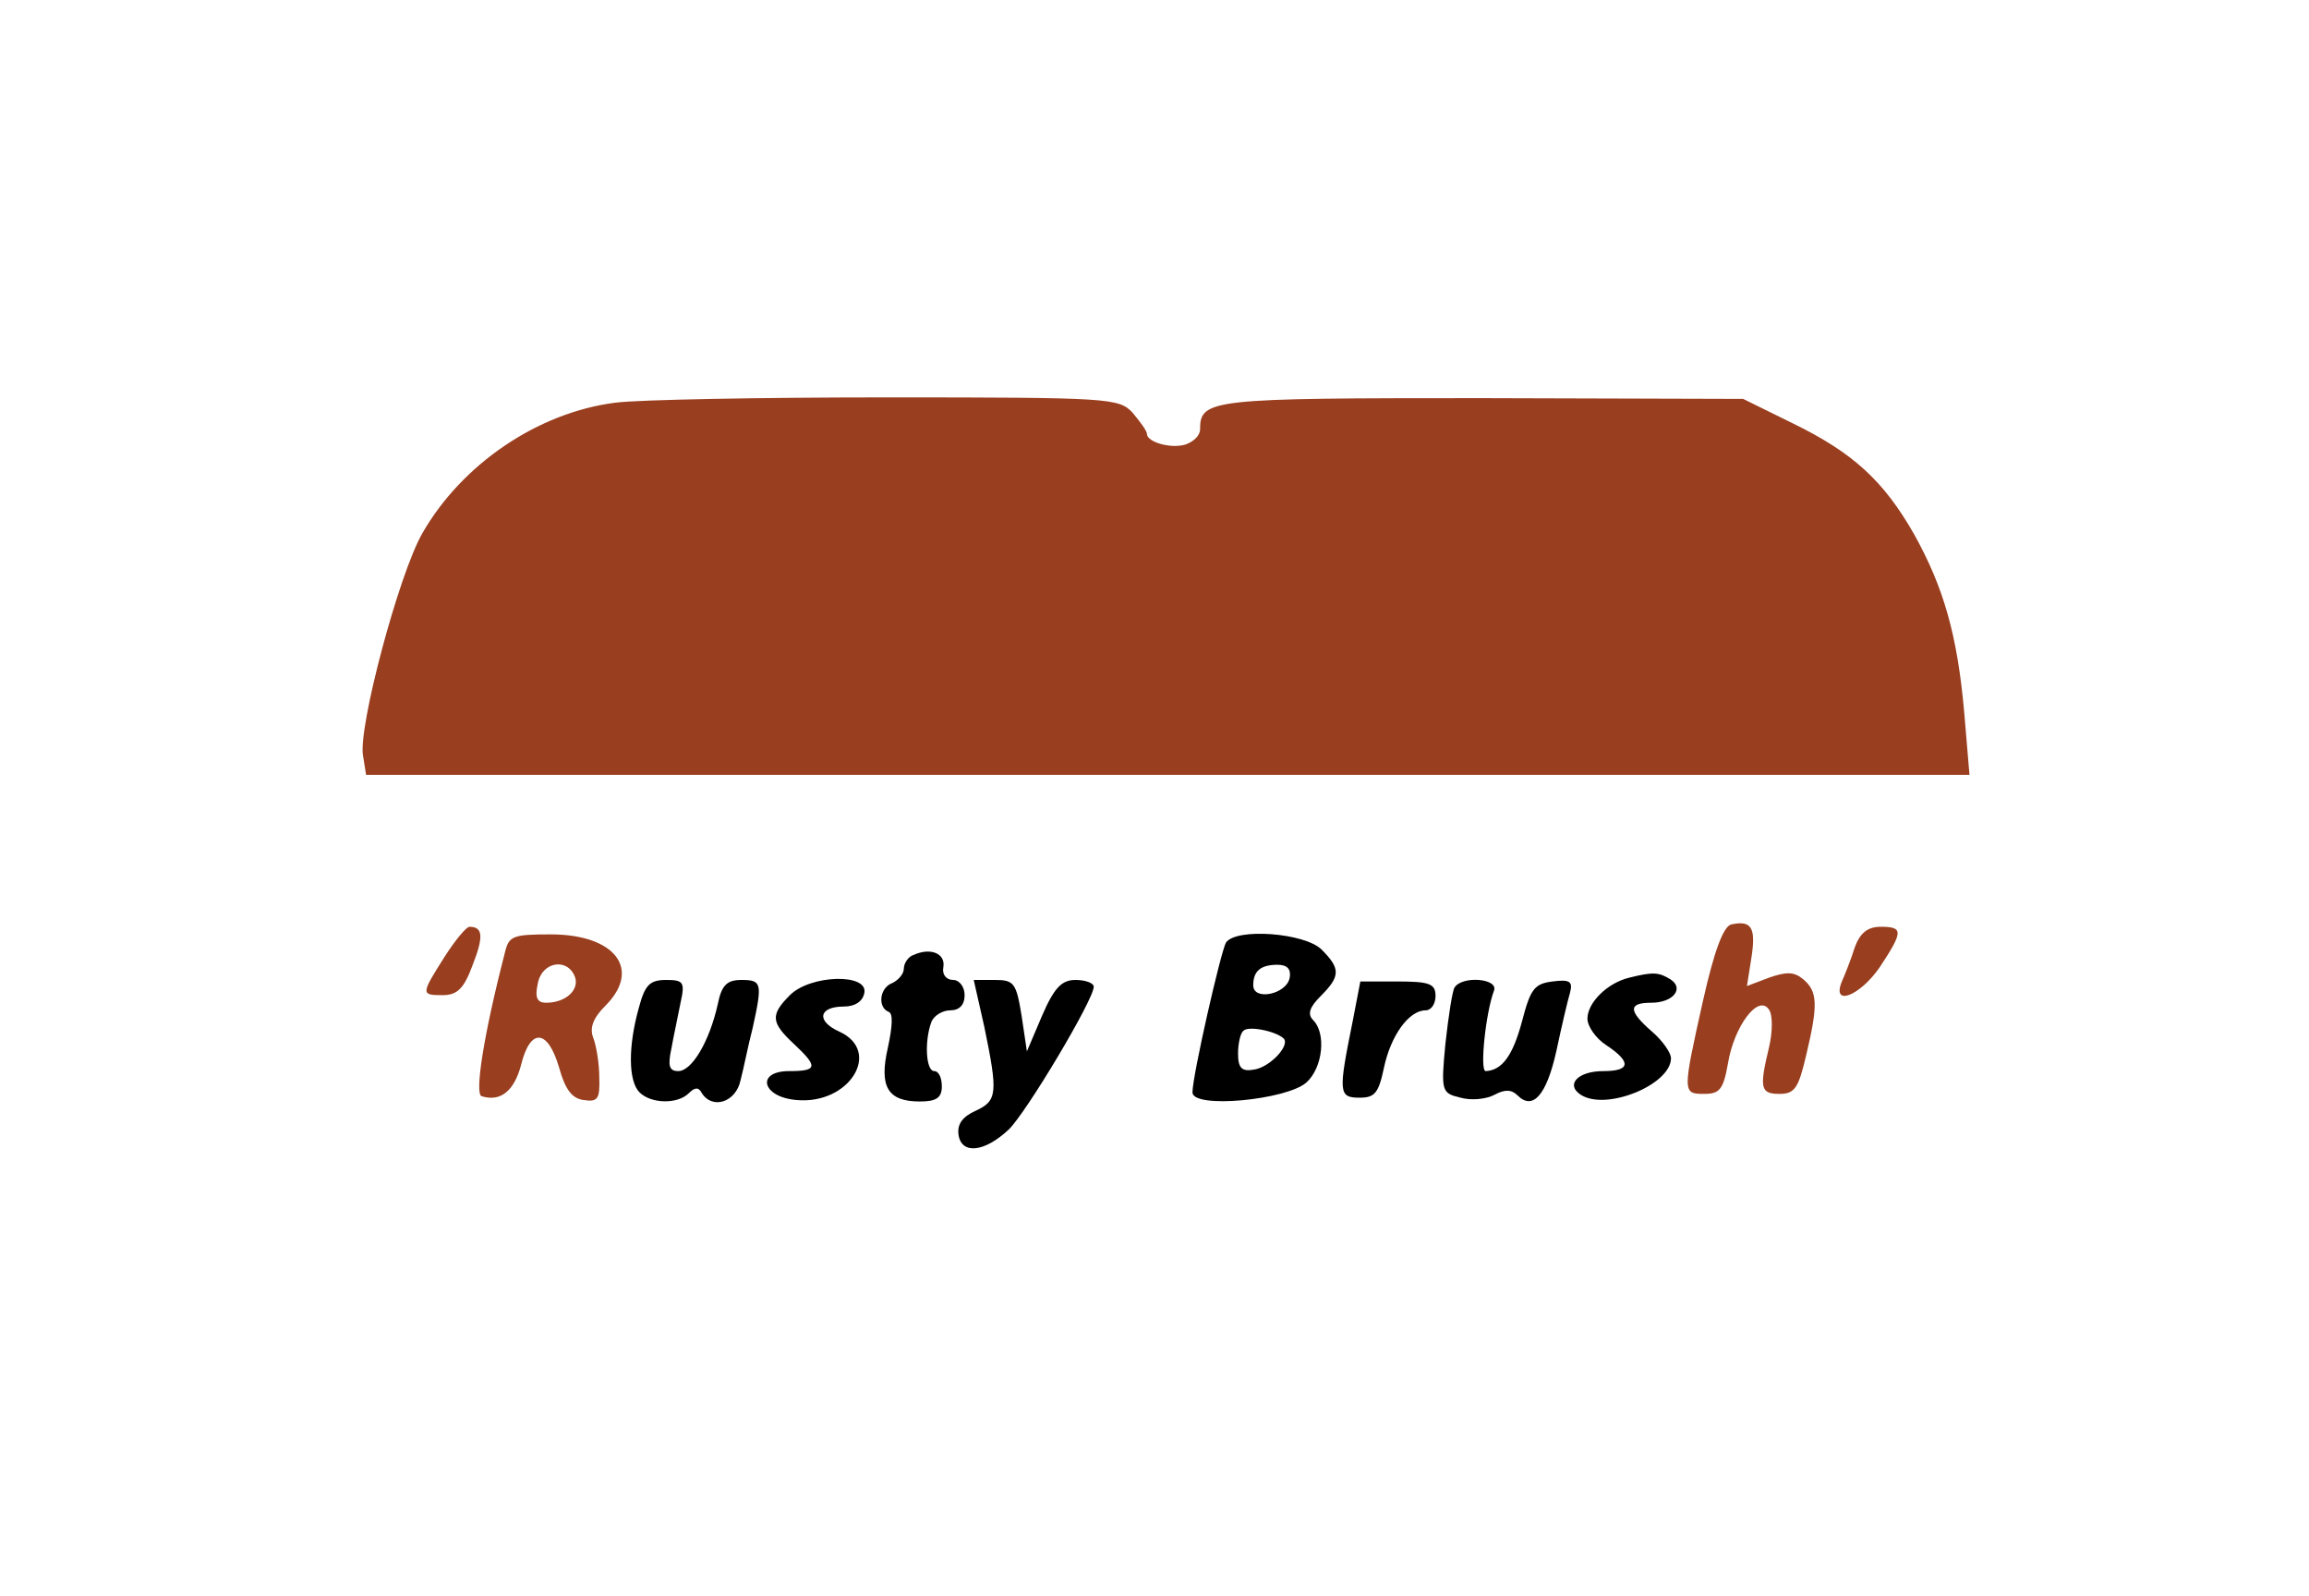
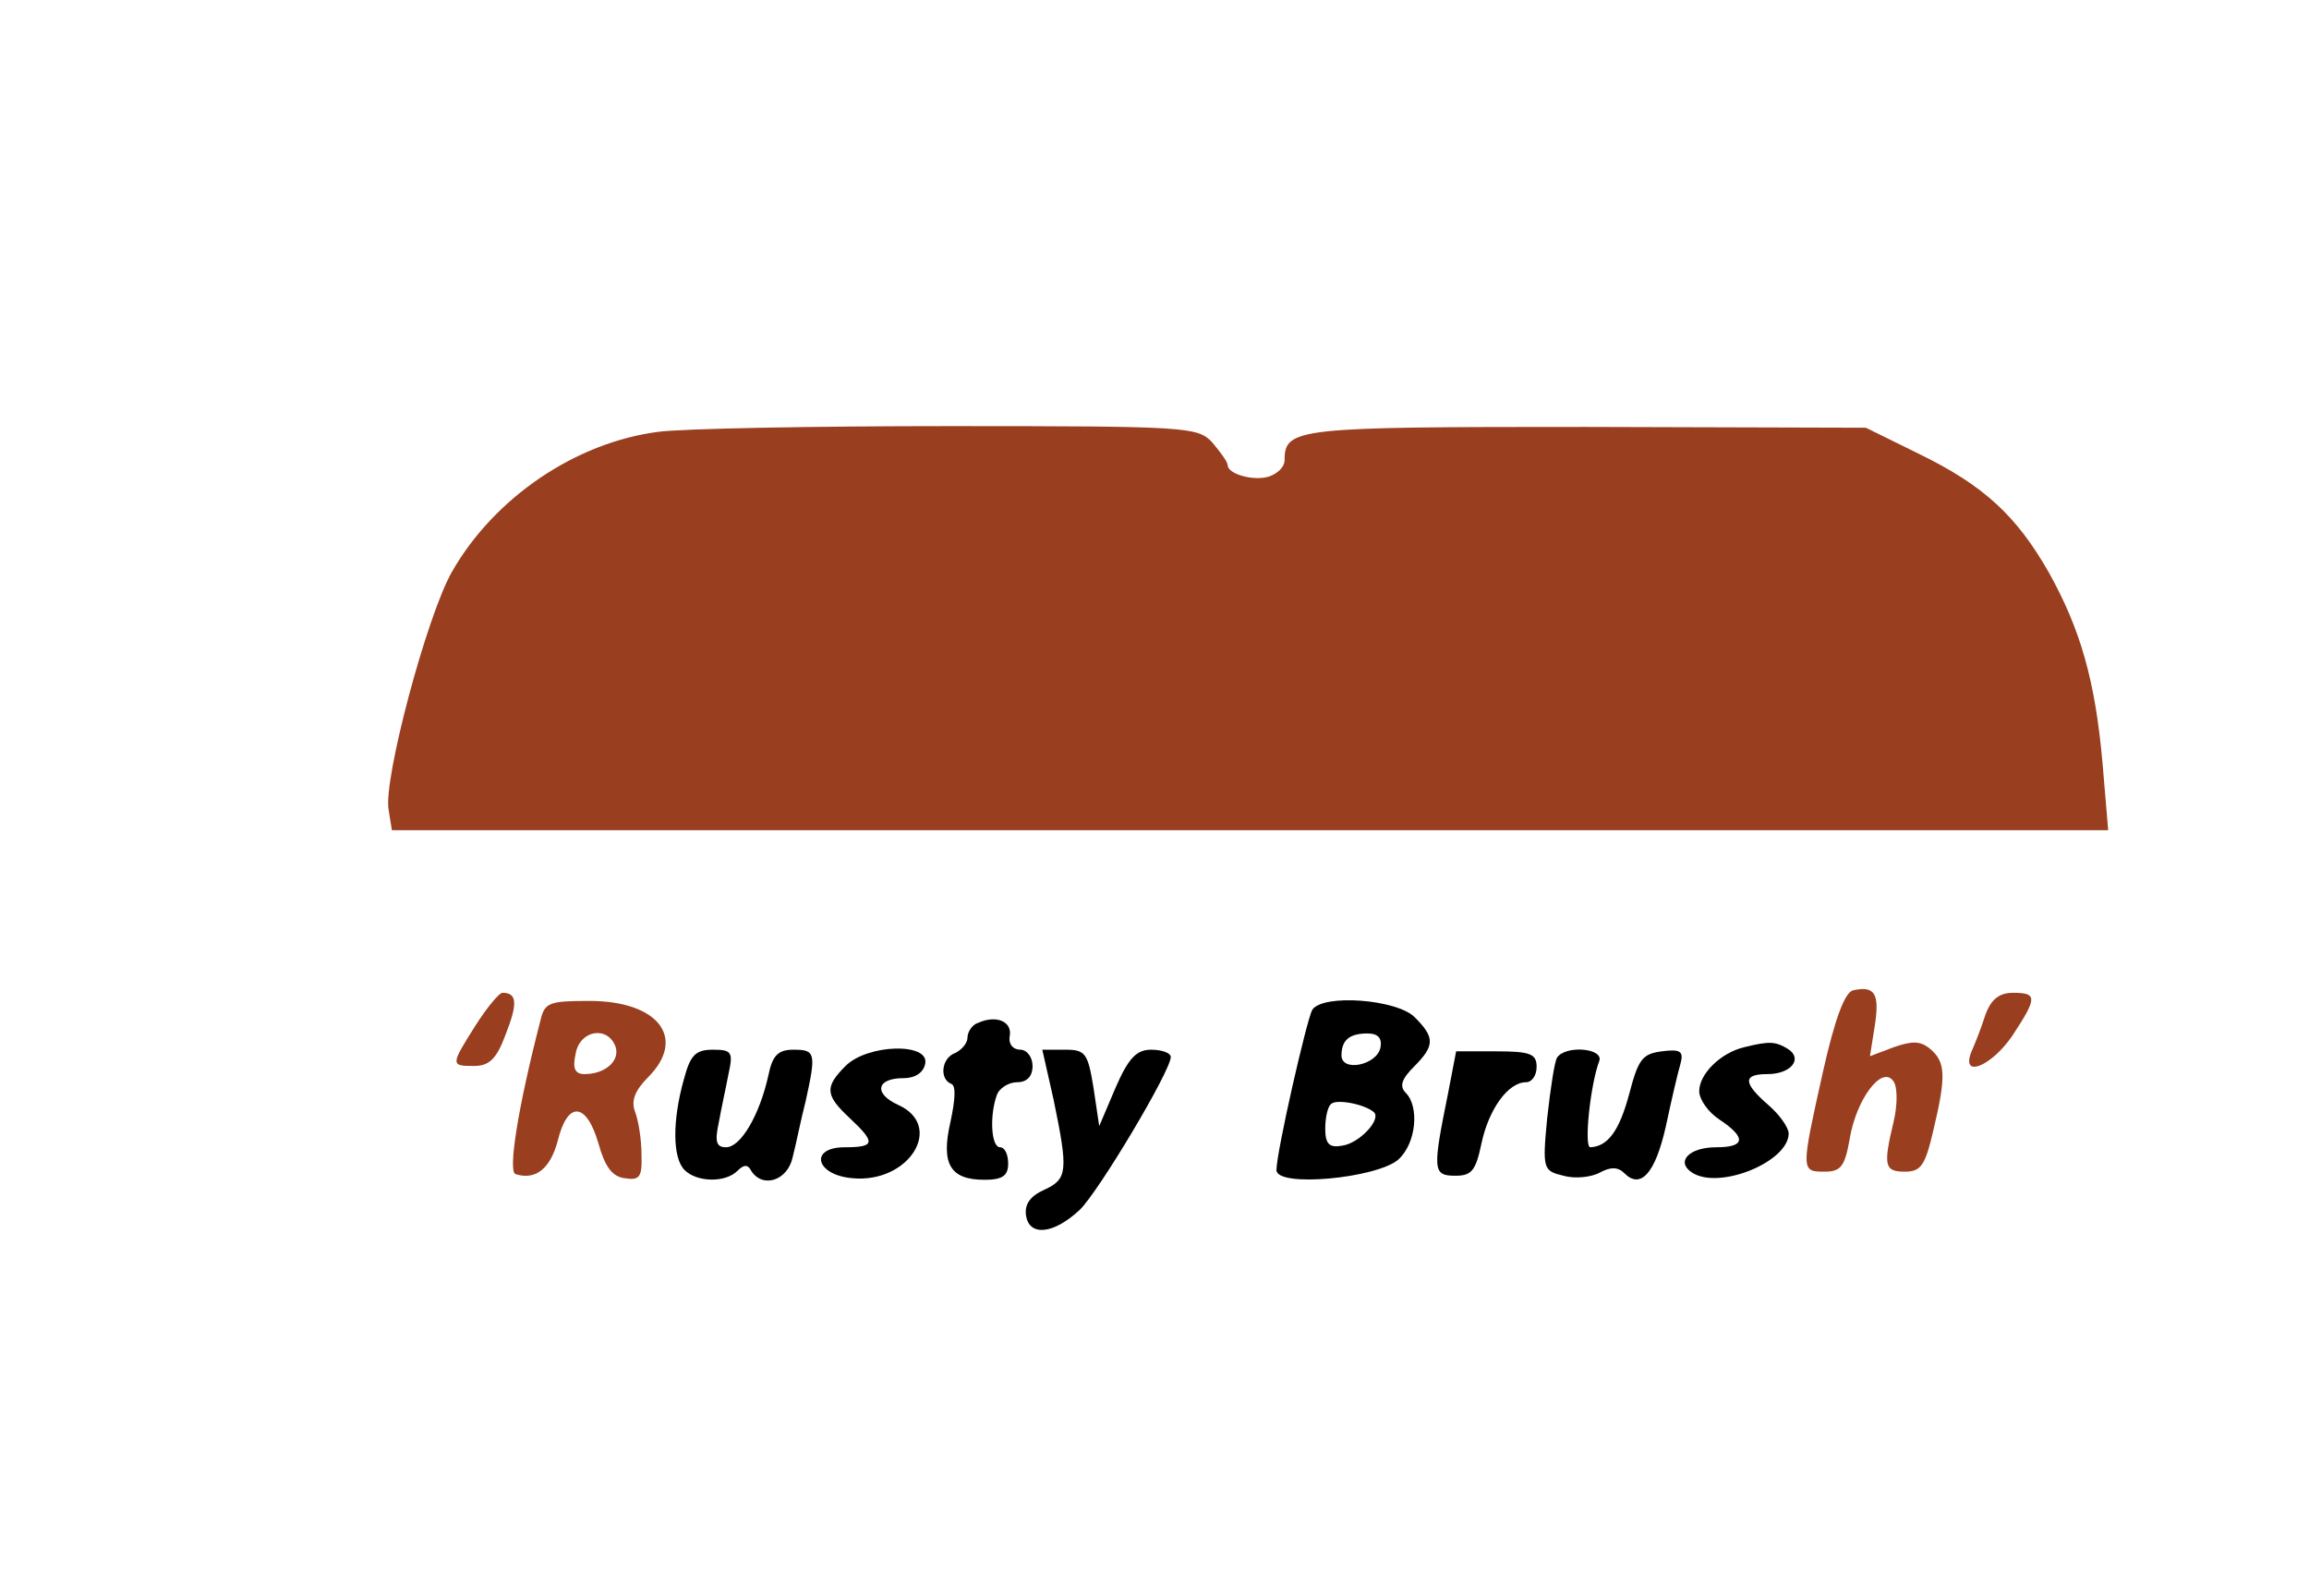
- <svg xmlns="http://www.w3.org/2000/svg" width="220px" height="152px" version="1.0" viewBox="0 0 304 184">
+ <svg xmlns="http://www.w3.org/2000/svg" width="220px" height="152px" version="1.0" viewBox="0 0 284 170">
  <g transform="translate(0 184) scale(.1 -.1)">
    <path fill="#993e1f" d="m810 1440c-102-13-202-81-254-172-31-54-85-257-78-293l4-25h1055 1056l-7 83c-9 101-27 164-66 234-40 70-80 107-160 146l-65 32-344 1c-356 0-371-1-371-41 0-8-8-16-19-20-19-6-51 3-51 14 0 4-9 16-19 28-18 19-30 20-323 20-166 0-328-3-358-7z" />
    <path fill="#993e1f" d="m2279 753c-10-3-22-34-37-101-27-121-27-122 2-122 20 0 25 6 31 40 8 49 40 92 54 71 5-7 5-29 0-50-13-54-11-61 14-61 20 0 25 8 35 51 16 67 15 84-4 100-12 10-22 10-45 2l-29-11 6 38c6 39 0 49-27 43z" />
    <path fill="#993e1f" d="m585 710c-31-49-31-50-2-50 19 0 28 9 39 39 15 38 14 51-4 51-4 0-19-18-33-40z" />
    <path fill="#993e1f" d="m2442 723c-5-16-13-36-17-45-14-34 24-19 50 19 31 47 31 53 1 53-17 0-27-8-34-27z" />
    <path fill="#993e1f" d="m665 717c-29-112-40-187-31-190 25-8 43 7 52 41 12 49 35 48 50-3 8-29 17-41 32-43 19-3 22 1 21 30 0 18-4 42-8 52-5 13 0 26 16 42 48 48 13 94-72 94-49 0-55-2-60-23zm92-33c6-17-12-34-38-34-12 0-15 7-11 25 5 29 39 35 49 9z" />
    <path d="m1614 729c-7-13-44-175-44-197s124-10 150 13c22 20 26 65 9 82-8 8-5 17 10 32 26 26 26 36 1 61-22 22-113 29-126 9zm84-46c-4-22-48-31-48-10 0 19 10 27 32 27 13 0 18-6 16-17zm-8-80c9-9-18-38-39-41-16-3-21 2-21 21 0 13 3 27 7 30 6 7 42 0 53-10z" />
    <path d="m1203 713c-7-2-13-11-13-18s-7-15-15-19c-17-6-20-32-5-38 6-2 5-19-1-47-12-52 0-71 42-71 22 0 29 5 29 20 0 11-4 20-10 20-11 0-13 39-4 64 3 9 15 16 25 16 12 0 19 7 19 20 0 11-7 20-15 20-9 0-15 7-13 17 3 18-17 26-39 16z" />
    <path d="m2145 683c-29-7-55-33-55-54 0-10 11-26 25-35 33-22 32-34-4-34-34 0-50-18-30-31 33-22 119 13 119 48 0 7-11 23-25 35-31 27-32 38-1 38 29 0 44 19 25 31-15 9-22 10-54 2z" />
    <path d="m841 643c-14-50-14-96 1-111s50-16 65-1c8 8 13 8 17 0 14-22 45-12 51 17 4 15 10 46 16 69 13 59 12 63-15 63-19 0-26-7-31-32-11-49-34-88-52-88-12 0-14 7-9 30 3 17 9 44 12 60 6 27 4 30-19 30-22 0-28-7-36-37z" />
    <path d="m1040 660c-26-26-25-36 5-64 32-30 32-36-6-36-44 0-36-34 9-38 70-7 114 64 57 90-31 14-27 33 6 33 15 0 25 7 27 18 5 26-71 24-98-3z" />
    <path d="m1296 618c18-87 17-97-11-110-18-8-25-18-23-32 4-26 34-23 66 7 23 22 112 171 112 188 0 5-11 9-24 9-18 0-28-10-44-47l-20-47-7 47c-7 43-10 47-35 47h-28l14-62z" />
    <path d="m1781 626c-19-94-19-101 9-101 20 0 25 6 32 39 9 43 33 76 55 76 7 0 13 8 13 19 0 16-8 19-50 19h-49l-10-52z" />
    <path d="m1915 670c-3-5-8-38-12-74-6-63-5-65 20-71 14-4 34-2 45 4 13 7 22 7 30-1 20-20 38 0 51 58 7 33 15 67 18 77 4 15 0 18-23 15-24-3-29-10-40-52-12-45-26-65-48-66-8 0 0 77 11 106 6 16-42 20-52 4z" />
  </g>
</svg>
